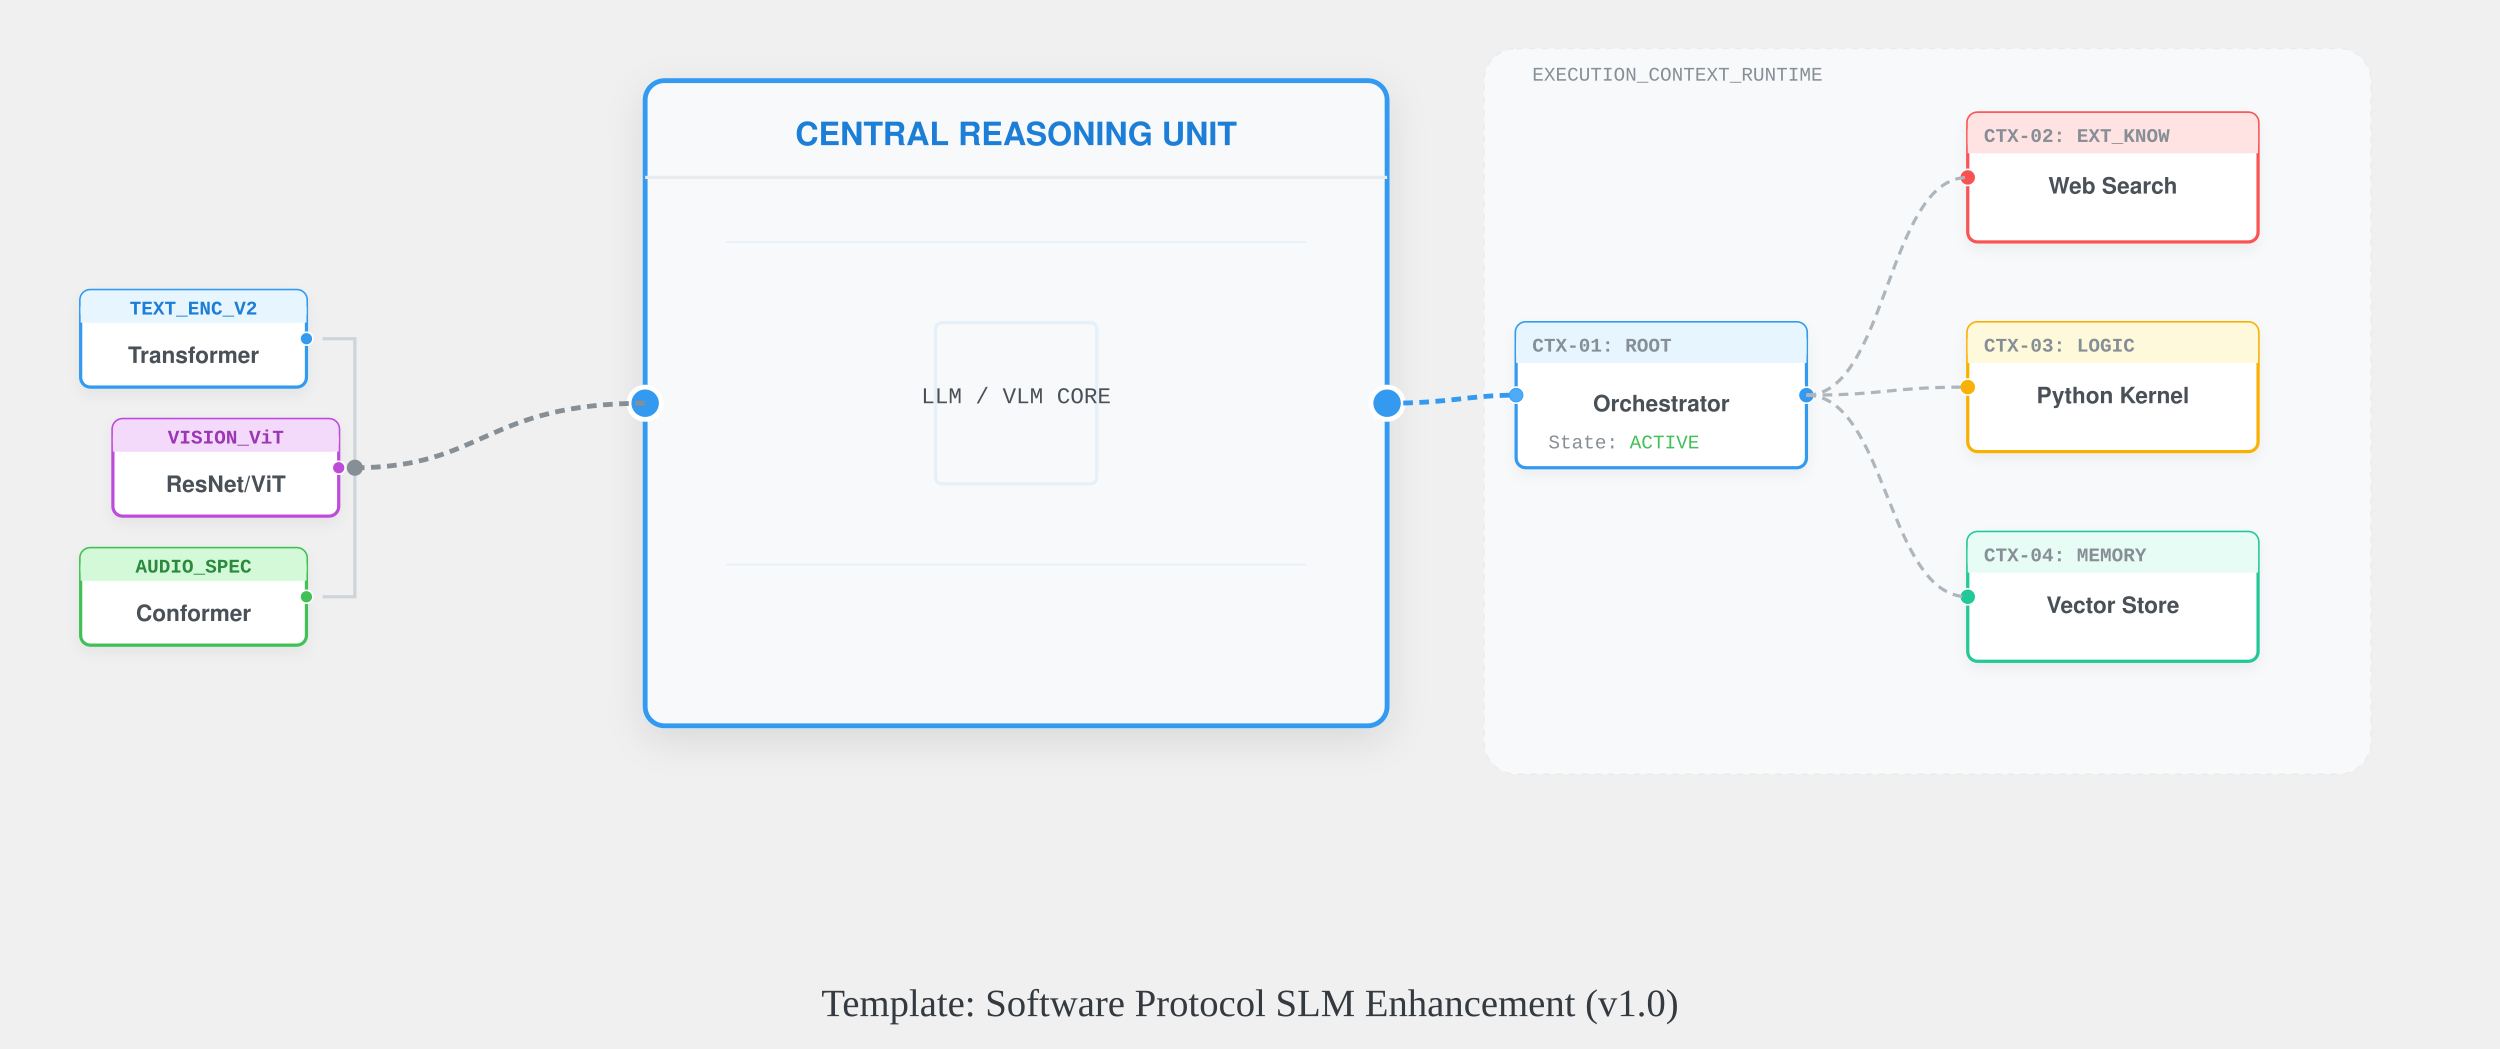
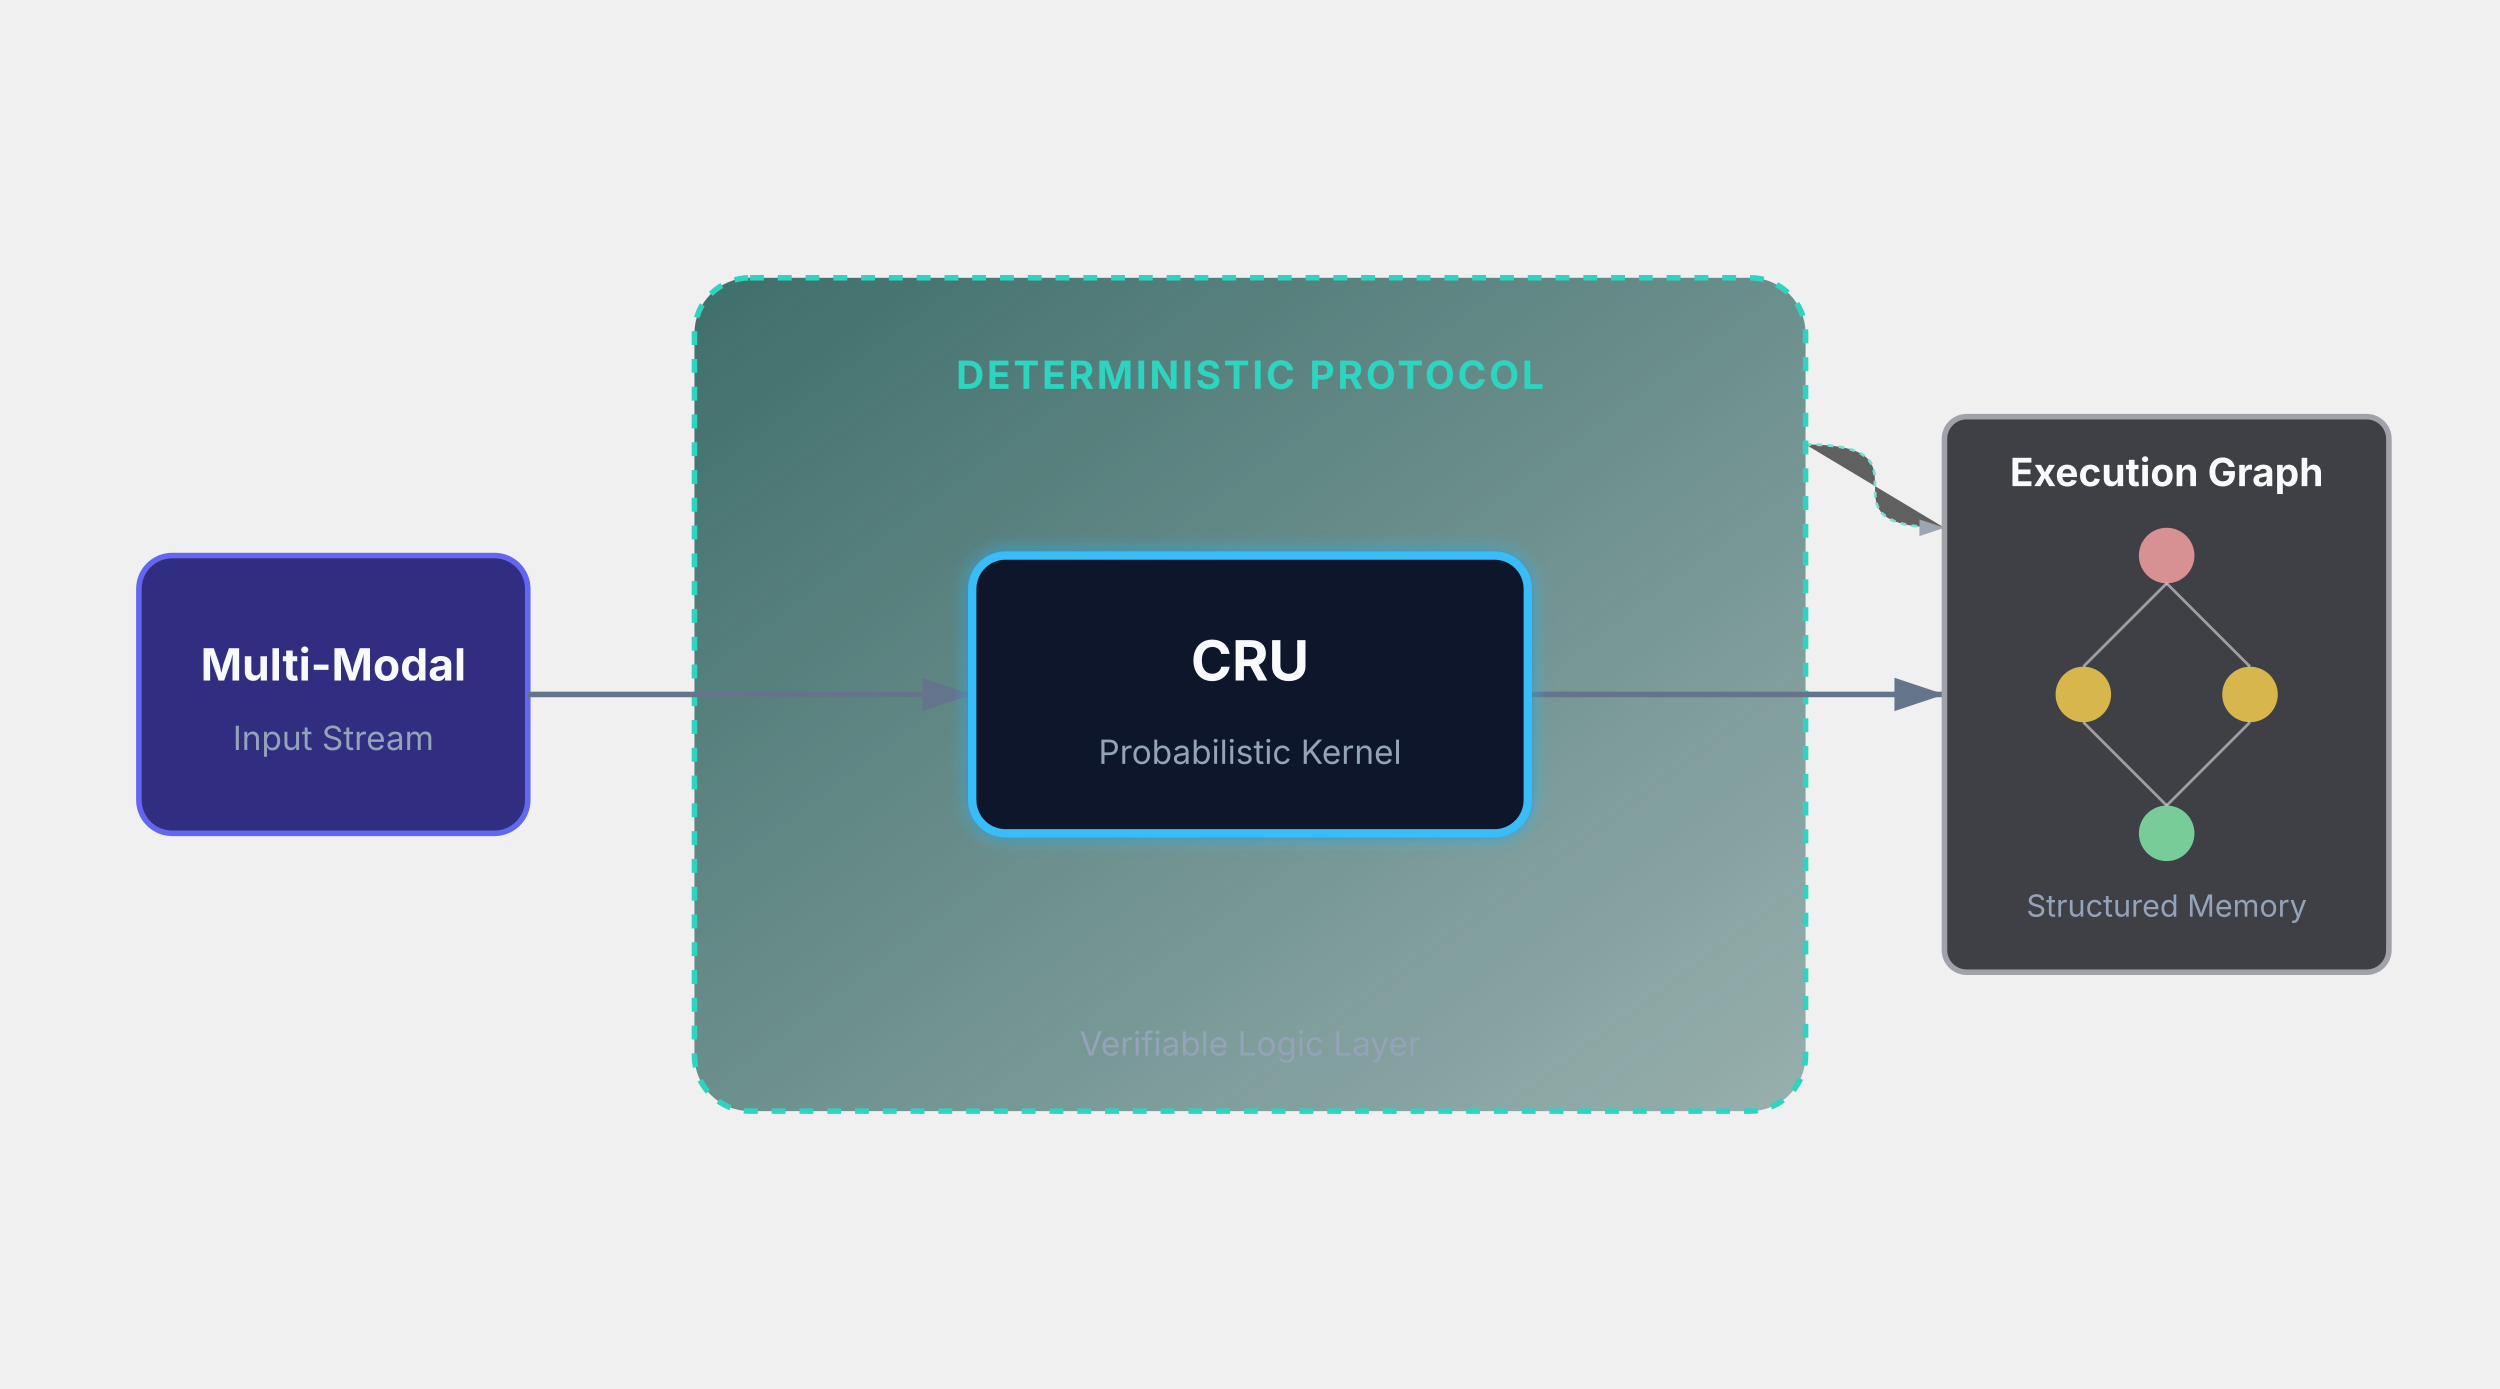
- <svg xmlns="http://www.w3.org/2000/svg" width="100%" viewBox="0 0 1550 650">
+ <svg xmlns="http://www.w3.org/2000/svg" viewBox="0 0 900 500" style="background-color:transparent; font-family: 'Inter', 'Segoe UI', sans-serif;">
  <defs>
-     <marker id="arrowhead" markerWidth="10" markerHeight="7" refX="9" refY="3.5" orient="auto">
-       <polygon points="0 0, 10 3.5, 0 7" fill="#888" />
+     <marker id="arrow" markerWidth="10" markerHeight="10" refX="9" refY="3" orient="auto" markerUnits="strokeWidth">
+       <path d="M0,0 L0,6 L9,3 z" fill="#64748b" />
    </marker>
-     <marker id="dot-blue" markerWidth="8" markerHeight="8" refX="4" refY="4">
-       <circle cx="4" cy="4" r="3" fill="#339af0" />
-     </marker>
-     <style>
-             .flow-line { stroke: #adb5bd; stroke-width: 2; fill: none; stroke-dasharray: 6 4; }
-             .particle { fill: #339af0; }
-             @keyframes flow {
-                 0% { stroke-dashoffset: 20; }
-                 100% { stroke-dashoffset: 0; }
-             }
-             .anim-flow { animation: flow 1s linear infinite; }
-             .title-text { font-family: 'Helvetica Neue', Helvetica, Arial, sans-serif; font-weight: bold; fill: #495057; }
-             .label-text { font-family: 'Courier New', monospace; fill: #868e96; font-size: 12px; }
-             .module-box { fill: #ffffff; stroke: #339af0; stroke-width: 2; rx: 6; ry: 6; filter: drop-shadow(0px 4px 4px rgba(0,0,0,0.05)); }
-             .module-header { fill: #e7f5ff; }
-             .io-pin { fill: #339af0; stroke: #fff; stroke-width: 1; }
-             .cru-box { fill: #f8f9fa; stroke: #339af0; stroke-width: 3; rx: 12; ry: 12; filter: drop-shadow(0px 8px 12px rgba(0,0,0,0.1)); }
-             .cru-title { font-family: 'Helvetica Neue', Helvetica, Arial, sans-serif; font-weight: bold; fill: #1c7ed6; font-size: 20px;}
-             .cru-subtitle { font-family: 'Courier New', monospace; fill: #495057; font-size: 14px;}
-         </style>
+     <filter id="glow" x="-20%" y="-20%" width="140%" height="140%">
+       <feGaussianBlur stdDeviation="3" result="blur" />
+       <feComposite in="SourceGraphic" in2="blur" operator="over" />
+     </filter>
+     <linearGradient id="protoGradient" x1="0%" y1="0%" x2="100%" y2="100%">
+       <stop offset="0%" style="stop-color:#134e4a;stop-opacity:0.8" />
+       <stop offset="100%" style="stop-color:#134e4a;stop-opacity:0.4" />
+     </linearGradient>
  </defs>
-   <g id="encoders" transform="translate(50, 180)">
-     <g transform="translate(0, 0)">
-       <rect x="0" y="0" width="140" height="60" class="module-box" />
-       <rect x="0" y="0" width="140" height="20" class="module-header" rx="6" ry="6" />
-       <rect x="0" y="10" width="140" height="10" fill="#e7f5ff" />
-       <text x="70" y="15" text-anchor="middle" class="label-text" style="font-weight:bold; fill:#1c7ed6;">TEXT_ENC_V2</text>
-       <text x="70" y="45" text-anchor="middle" class="title-text" font-size="14">Transformer</text>
-       <circle cx="140" cy="30" r="4" class="io-pin" />
-     </g>
-     <g transform="translate(20, 80)">
-       <rect x="0" y="0" width="140" height="60" class="module-box" style="stroke: #be4bdb;" />
-       <rect x="0" y="0" width="140" height="20" class="module-header" style="fill: #f3d9fa;" rx="6" ry="6" />
-       <rect x="0" y="10" width="140" height="10" fill="#f3d9fa" />
-       <text x="70" y="15" text-anchor="middle" class="label-text" style="font-weight:bold; fill:#9c36b5;">VISION_ViT</text>
-       <text x="70" y="45" text-anchor="middle" class="title-text" font-size="14">ResNet/ViT</text>
-       <circle cx="140" cy="30" r="4" class="io-pin" style="fill:#be4bdb;" />
-     </g>
-     <g transform="translate(0, 160)">
-       <rect x="0" y="0" width="140" height="60" class="module-box" style="stroke: #40c057;" />
-       <rect x="0" y="0" width="140" height="20" class="module-header" style="fill: #d3f9d8;" rx="6" ry="6" />
-       <rect x="0" y="10" width="140" height="10" fill="#d3f9d8" />
-       <text x="70" y="15" text-anchor="middle" class="label-text" style="font-weight:bold; fill:#2b8a3e;">AUDIO_SPEC</text>
-       <text x="70" y="45" text-anchor="middle" class="title-text" font-size="14">Conformer</text>
-       <circle cx="140" cy="30" r="4" class="io-pin" style="fill:#40c057;" />
-     </g>
-     <path d="M 150 30 L 170 30 L 170 190 L 150 190" fill="none" stroke="#ced4da" stroke-width="2" />
-     <circle cx="170" cy="110" r="5" fill="#868e96" />
+   <g transform="translate(50, 200)">
+     <rect width="140" height="100" rx="12" fill="#312e81" stroke="#6366f1" stroke-width="2" />
+     <text x="70.0" y="45" text-anchor="middle" fill="#f8fafc" font-weight="bold" font-size="16">Multi-Modal</text>
+     <text x="70.0" y="70" text-anchor="middle" fill="#94a3b8" font-size="12">Input Stream</text>
  </g>
-   <g id="cru-new" transform="translate(400, 50)">
-     <rect x="0" y="0" width="460" height="400" class="cru-box" />
-     <path d="M 0 60 L 460 60" stroke="#e9ecef" stroke-width="2" />
-     <text x="230" y="40" text-anchor="middle" class="cru-title">CENTRAL REASONING UNIT</text>
-     <text x="230" y="200" text-anchor="middle" class="cru-subtitle" font-size="18">LLM / VLM CORE</text>
-     <g opacity="0.1">
-       <line x1="50" y1="100" x2="410" y2="100" stroke="#339af0" stroke-width="1" />
-       <line x1="50" y1="300" x2="410" y2="300" stroke="#339af0" stroke-width="1" />
-       <rect x="180" y="150" width="100" height="100" stroke="#339af0" stroke-width="2" fill="none" rx="4" />
-     </g>
-     <circle cx="0" cy="200" r="10" fill="#339af0" stroke="#fff" stroke-width="3" />
-     <circle cx="460" cy="200" r="10" fill="#339af0" stroke="#fff" stroke-width="3" />
+   <g transform="translate(250, 100)">
+     <rect width="400" height="300" rx="20" fill="url(#protoGradient)" stroke="#2dd4bf" stroke-width="2" stroke-dasharray="5,5" />
+     <text x="200.0" y="40" text-anchor="middle" fill="#2dd4bf" font-weight="bold" font-size="14" letter-spacing="1">DETERMINISTIC PROTOCOL</text>
+     <text x="200.0" y="280" text-anchor="middle" fill="#94a3b8" font-size="12">Verifiable Logic Layer</text>
  </g>
-   <g id="exec-graph" transform="translate(940, 50)">
-     <rect x="-20" y="-20" width="550" height="450" fill="#f8f9fa" stroke="#e9ecef" stroke-dasharray="4 4" rx="20" />
-     <text x="10" y="0" class="label-text" fill="#adb5bd" font-size="14">EXECUTION_CONTEXT_RUNTIME</text>
-     <g transform="translate(0, 150)">
-       <rect x="0" y="0" width="180" height="90" class="module-box" />
-       <rect x="0" y="0" width="180" height="25" fill="#e7f5ff" rx="6" ry="6" />
-       <rect x="0" y="10" width="180" height="15" fill="#e7f5ff" />
-       <text x="10" y="18" class="label-text" fill="#1c7ed6" font-weight="bold">CTX-01: ROOT</text>
-       <text x="90" y="55" text-anchor="middle" class="title-text" font-size="14">Orchestrator</text>
-       <text x="20" y="78" class="label-text" font-size="10">State: <tspan fill="#40c057">ACTIVE</tspan>
-       </text>
-       <circle cx="0" cy="45" r="5" class="io-pin" />
-       <circle cx="180" cy="45" r="5" class="io-pin" />
-     </g>
-     <g transform="translate(280, 20)">
-       <rect x="0" y="0" width="180" height="80" class="module-box" style="stroke: #fa5252;" />
-       <rect x="0" y="0" width="180" height="25" fill="#ffe3e3" rx="6" ry="6" />
-       <rect x="0" y="10" width="180" height="15" fill="#ffe3e3" />
-       <text x="10" y="18" class="label-text" fill="#e03131" font-weight="bold">CTX-02: EXT_KNOW</text>
-       <text x="90" y="50" text-anchor="middle" class="title-text" font-size="14">Web Search</text>
-       <circle cx="0" cy="40" r="5" class="io-pin" style="fill:#fa5252;" />
-     </g>
-     <g transform="translate(280, 150)">
-       <rect x="0" y="0" width="180" height="80" class="module-box" style="stroke: #fab005;" />
-       <rect x="0" y="0" width="180" height="25" fill="#fff9db" rx="6" ry="6" />
-       <rect x="0" y="10" width="180" height="15" fill="#fff9db" />
-       <text x="10" y="18" class="label-text" fill="#f08c00" font-weight="bold">CTX-03: LOGIC</text>
-       <text x="90" y="50" text-anchor="middle" class="title-text" font-size="14">Python Kernel</text>
-       <circle cx="0" cy="40" r="5" class="io-pin" style="fill:#fab005;" />
-     </g>
-     <g transform="translate(280, 280)">
-       <rect x="0" y="0" width="180" height="80" class="module-box" style="stroke: #20c997;" />
-       <rect x="0" y="0" width="180" height="25" fill="#e6fcf5" rx="6" ry="6" />
-       <rect x="0" y="10" width="180" height="15" fill="#e6fcf5" />
-       <text x="10" y="18" class="label-text" fill="#0ca678" font-weight="bold">CTX-04: MEMORY</text>
-       <text x="90" y="50" text-anchor="middle" class="title-text" font-size="14">Vector Store</text>
-       <circle cx="0" cy="40" r="5" class="io-pin" style="fill:#20c997;" />
-     </g>
-     <path d="M 180 195 C 230 195, 230 60, 280 60" class="flow-line" />
-     <path d="M 180 195 C 230 195, 230 190, 280 190" class="flow-line" />
-     <path d="M 180 195 C 230 195, 230 320, 280 320" class="flow-line" />
+   <path d="M190,250.0 L350,250.0" stroke="#64748b" stroke-width="2" marker-end="url(#arrow)" />
+   <path d="M550,250.0 L700,250.0" stroke="#64748b" stroke-width="2" marker-end="url(#arrow)" />
+   <path d="M650,160 C700,160 650,190 700,190" stroke="#2dd4bf" stroke-width="1" stroke-dasharray="2,2" marker-end="url(#arrow)" opacity="0.6" />
+   <g transform="translate(350, 200)">
+     <rect width="200" height="100" rx="12" fill="#0f172a" stroke="#38bdf8" stroke-width="3" filter="url(#glow)" />
+     <text x="100.0" y="45" text-anchor="middle" fill="#f8fafc" font-weight="bold" font-size="20">CRU</text>
+     <text x="100.0" y="75" text-anchor="middle" fill="#94a3b8" font-size="12">Probabilistic Kernel</text>
  </g>
-   <g id="global-connections">
-     <path d="M 220 290 C 300 290, 300 250, 400 250" class="flow-line anim-flow" style="stroke: #868e96; stroke-width: 3;" />
-     <circle cx="220" cy="290" r="4" fill="#868e96" />
-     <path d="M 860 250 C 900 250, 910 245, 940 245" class="flow-line anim-flow" style="stroke: #339af0; stroke-width: 3;" />
-     <circle cx="940" cy="245" r="4" fill="#4dabf7" />
+   <g transform="translate(700, 150)">
+     <rect width="160" height="200" rx="8" fill="#3f3f46" stroke="#a1a1aa" stroke-width="2" />
+     <text x="80.0" y="25" text-anchor="middle" fill="#f8fafc" font-weight="bold" font-size="14">Execution Graph</text>
+     <text x="80.0" y="180" text-anchor="middle" fill="#94a3b8" font-size="11">Structured Memory</text>
+     <circle cx="80" cy="50" r="10" fill="#fca5a5" opacity="0.8" />
+     <circle cx="50" cy="100" r="10" fill="#fcd34d" opacity="0.8" />
+     <circle cx="110" cy="100" r="10" fill="#fcd34d" opacity="0.8" />
+     <circle cx="80" cy="150" r="10" fill="#86efac" opacity="0.8" />
+     <path d="M80,60 L50,90" stroke="white" stroke-width="1" opacity="0.5" />
+     <path d="M80,60 L110,90" stroke="white" stroke-width="1" opacity="0.5" />
+     <path d="M50,110 L80,140" stroke="white" stroke-width="1" opacity="0.5" />
+     <path d="M110,110 L80,140" stroke="white" stroke-width="1" opacity="0.5" />
  </g>
-   <text x="775" y="630" text-anchor="middle" font-family="'Times New Roman', serif" font-size="24" fill="#343a40">
-         Template: Software Protocol SLM Enhancement (v1.0)
-     </text>
</svg>
